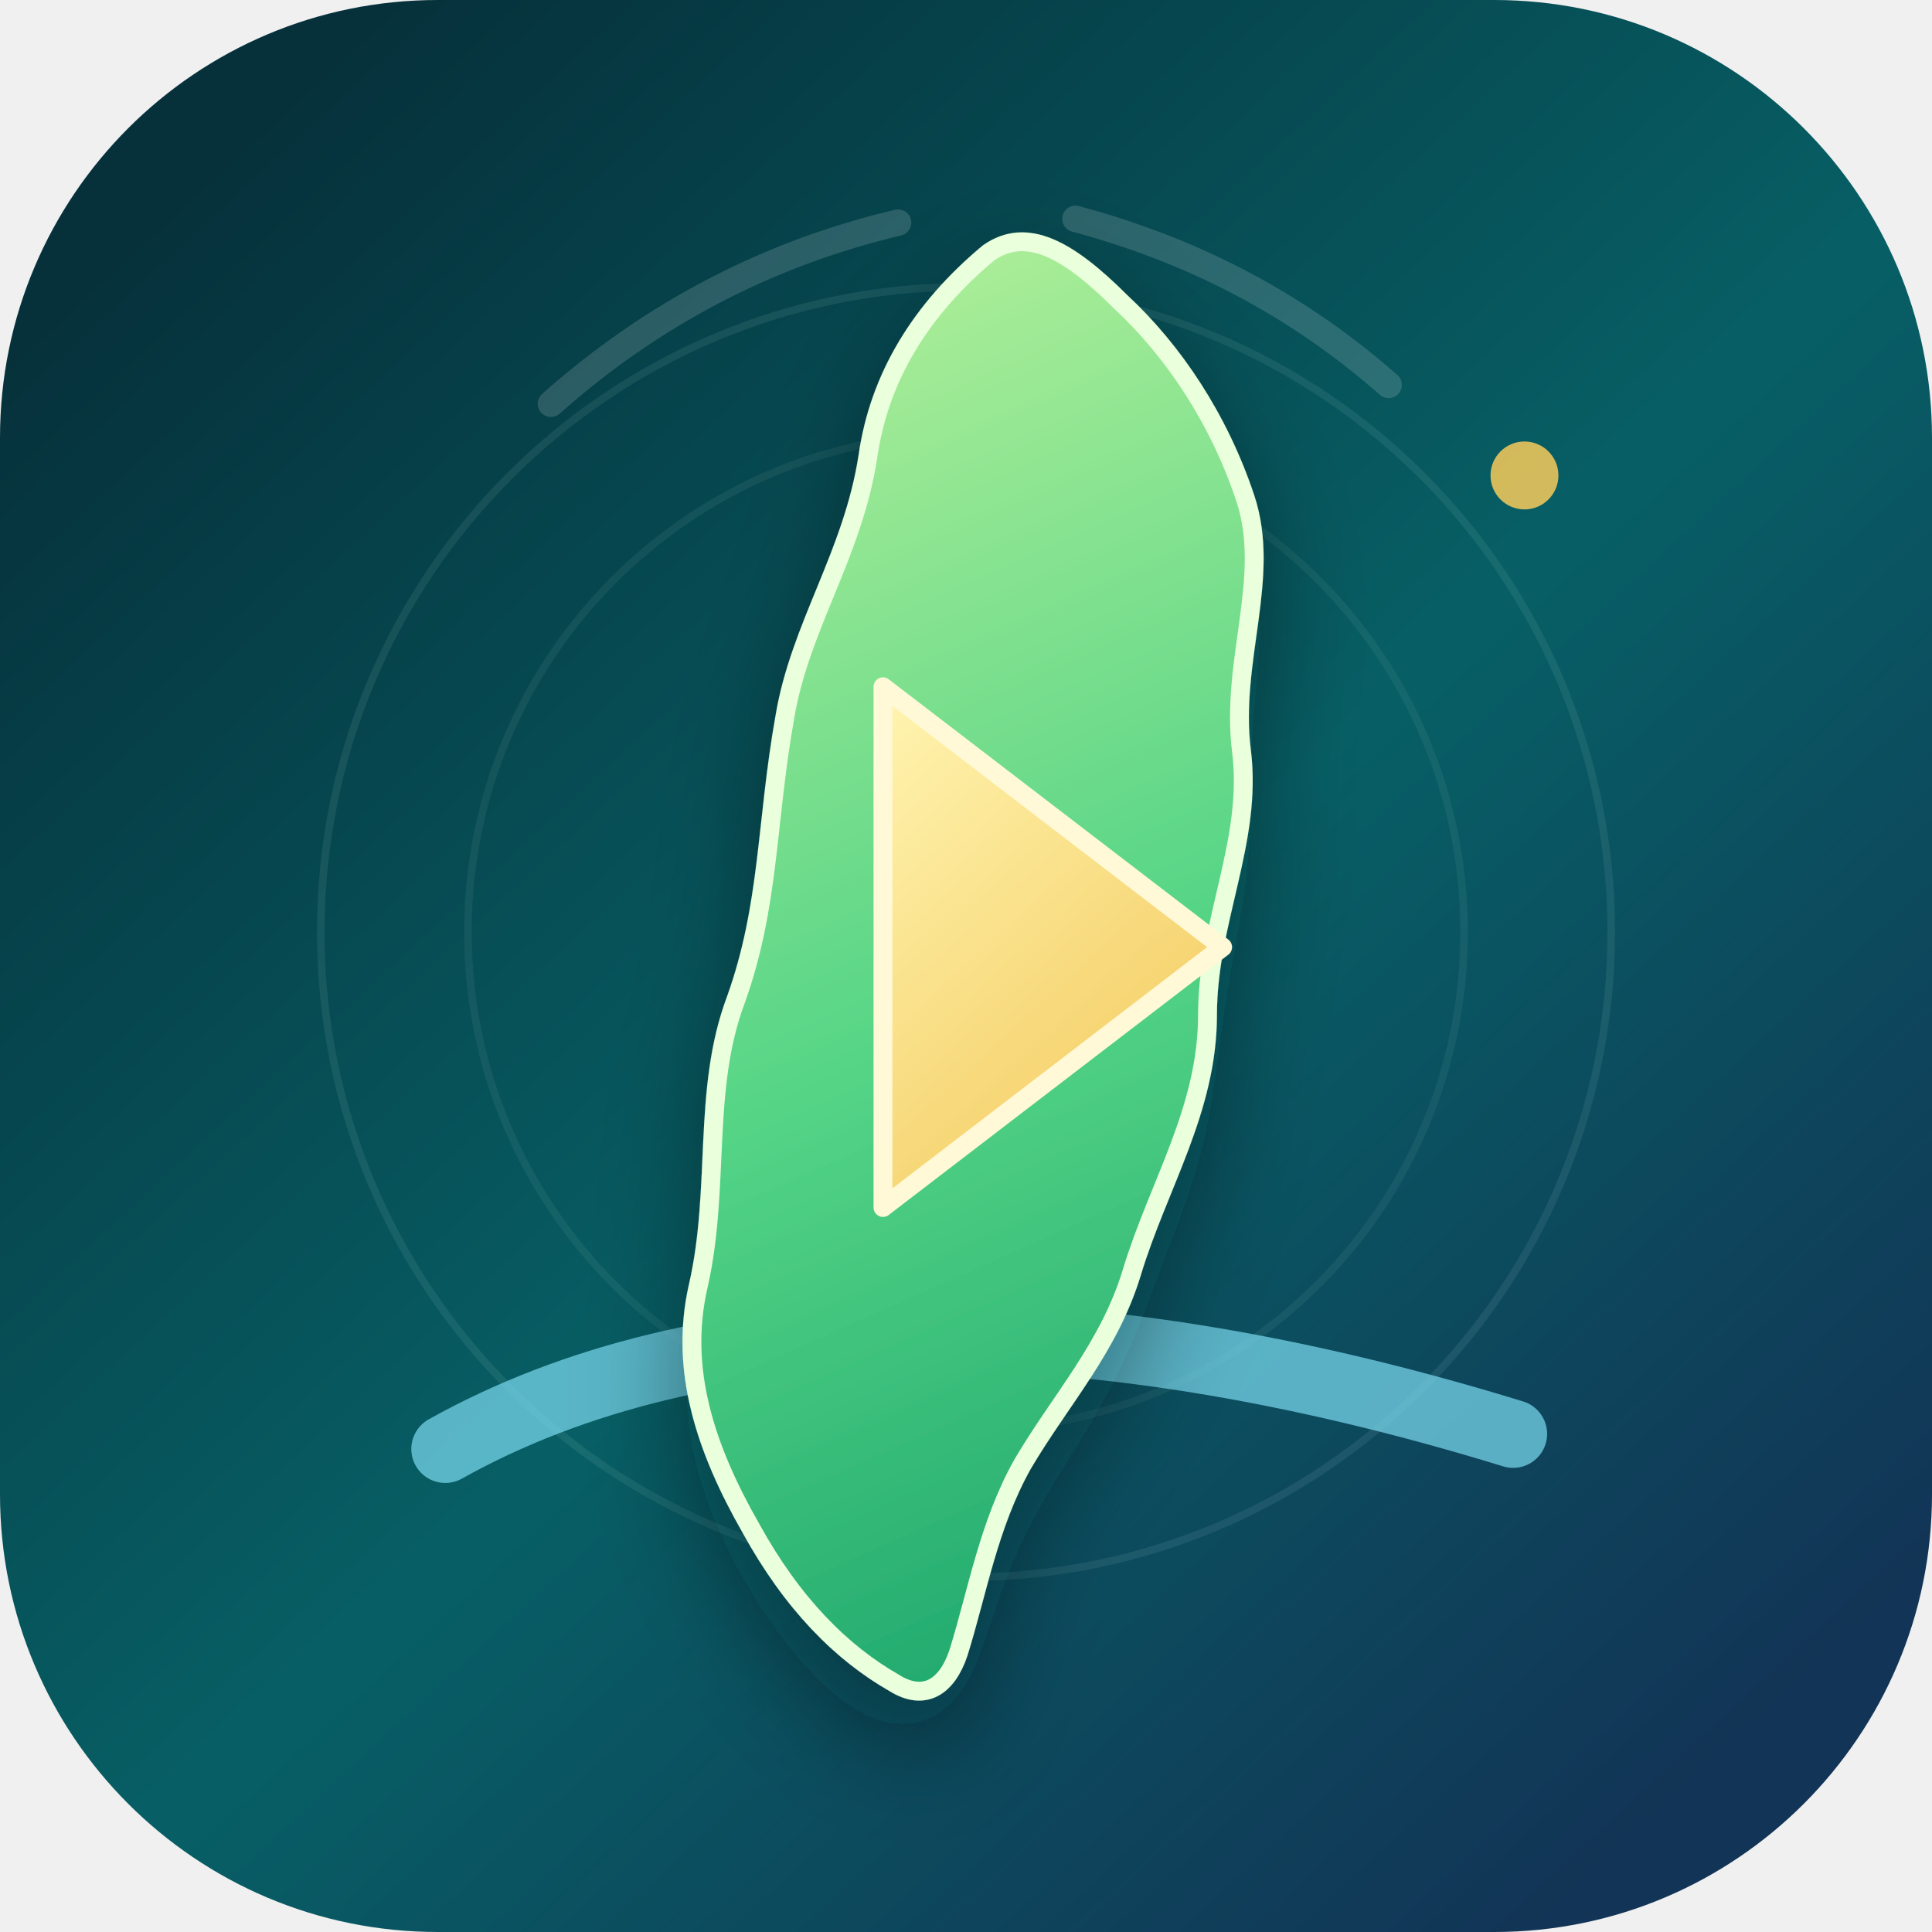
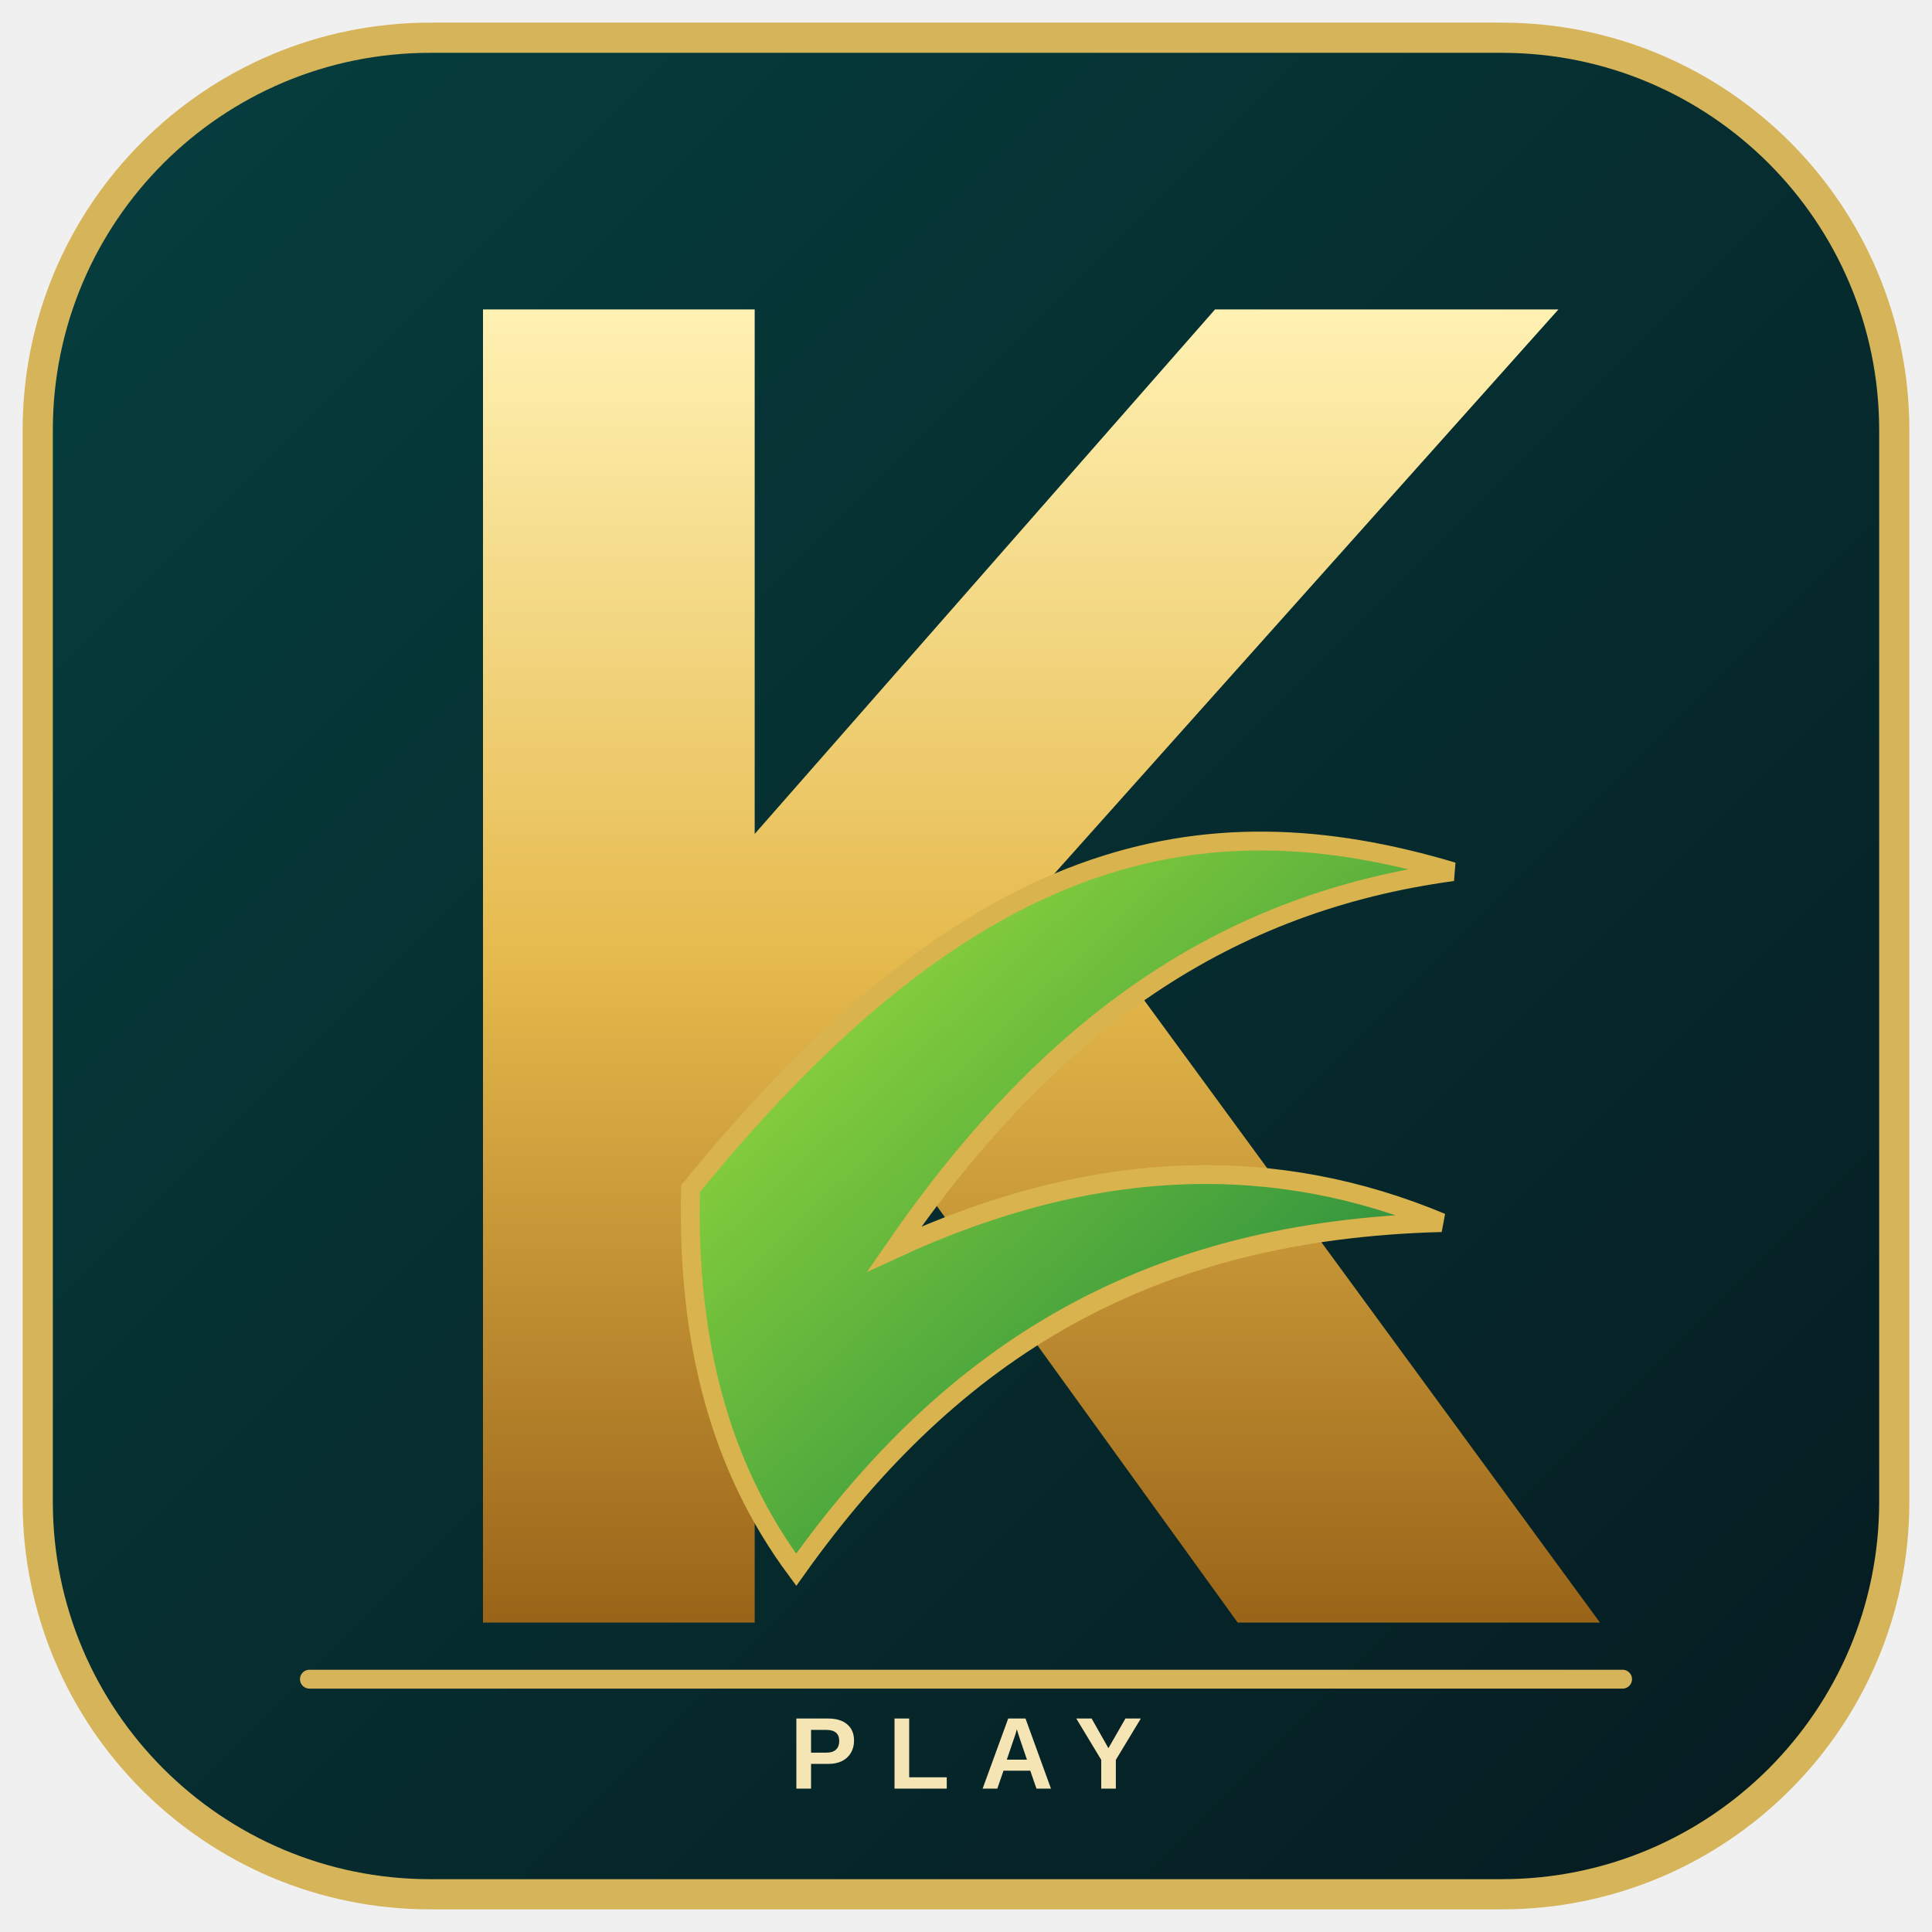
- <svg xmlns="http://www.w3.org/2000/svg" viewBox="0 0 512 512" role="img" aria-label="Kerala Play app icon">
+ <svg xmlns="http://www.w3.org/2000/svg" viewBox="0 0 512 512" role="img" aria-label="Kerala Play">
  <defs>
-     <linearGradient id="bg" x1="58" y1="42" x2="454" y2="470" gradientUnits="userSpaceOnUse">
-       <stop stop-color="#06313b" />
-       <stop offset=".54" stop-color="#075f65" />
-       <stop offset="1" stop-color="#123456" />
+     <linearGradient id="bg" x2="1" y2="1">
+       <stop stop-color="#063f3f" />
+       <stop offset="1" stop-color="#061b20" />
    </linearGradient>
-     <linearGradient id="land" x1="180" y1="70" x2="340" y2="430" gradientUnits="userSpaceOnUse">
-       <stop stop-color="#b8f19a" />
-       <stop offset=".55" stop-color="#54d486" />
-       <stop offset="1" stop-color="#1ca56c" />
+     <linearGradient id="gold" x2="0" y2="1">
+       <stop stop-color="#fff1b2" />
+       <stop offset=".5" stop-color="#e5b94c" />
+       <stop offset="1" stop-color="#9b6519" />
    </linearGradient>
-     <linearGradient id="play" x1="219" y1="198" x2="322" y2="310" gradientUnits="userSpaceOnUse">
-       <stop stop-color="#fff4b0" />
-       <stop offset="1" stop-color="#f3c85a" />
+     <linearGradient id="leaf" x2="1" y2="1">
+       <stop stop-color="#a8e63b" />
+       <stop offset="1" stop-color="#08773f" />
    </linearGradient>
-     <filter id="shadow" x="-30%" y="-30%" width="160%" height="170%">
-       <feDropShadow dx="0" dy="13" stdDeviation="14" flood-color="#00191e" flood-opacity=".42" />
-     </filter>
  </defs>
-   <rect width="512" height="512" rx="116" fill="url(#bg)" />
-   <circle cx="256" cy="247" r="171" fill="none" stroke="#d8fff0" stroke-opacity=".08" stroke-width="2" />
-   <circle cx="256" cy="247" r="132" fill="none" stroke="#d8fff0" stroke-opacity=".06" stroke-width="2" />
-   <path d="M118 384C186 346 284 344 401 380" fill="none" stroke="#79d9ed" stroke-opacity=".72" stroke-width="18" stroke-linecap="round" />
-   <g filter="url(#shadow)">
-     <path d="M262 67c-18 15-29 33-32 54-4 26-18 45-22 69-5 28-4 50-13 75-9 24-4 50-10 76-5 22 2 43 14 64 11 20 24 33 38 41 8 5 14 1 17-8 5-16 8-34 17-50 10-17 23-31 29-51 7-23 20-43 20-68 0-25 12-46 9-70-3-24 8-46 1-67-7-21-19-39-33-52-14-14-25-20-35-13Z" fill="url(#land)" stroke="#eaffdc" stroke-width="5" stroke-linejoin="round" />
-     <path d="M234 182 324 251 234 320Z" fill="url(#play)" stroke="#fff9d7" stroke-width="5" stroke-linejoin="round" />
-   </g>
-   <path d="M146 107c27-24 58-40 92-48M368 102c-25-22-53-36-83-44" fill="none" stroke="#fff" stroke-opacity=".15" stroke-width="7" stroke-linecap="round" />
-   <circle cx="404" cy="126" r="9" fill="#f3c85a" opacity=".86" />
+   <rect x="10" y="10" width="492" height="492" rx="104" fill="url(#bg)" stroke="#d6b45a" stroke-width="8" />
+   <path d="M128 82h72v139L322 82h91L279 232l145 198h-96L224 286l-24 27v117h-72z" fill="url(#gold)" />
+   <path d="M183 315c74-91 135-104 202-84-59 8-106 39-148 100 54-25 102-25 145-7-77 2-129 33-171 92-20-27-29-60-28-101z" fill="url(#leaf)" stroke="#d9b34d" stroke-width="5" />
+   <path d="M82 445h348" stroke="#d6b45a" stroke-width="5" stroke-linecap="round" />
+   <text x="256" y="474" text-anchor="middle" fill="#f6e5b4" font-family="Arial,sans-serif" font-size="27" font-weight="800" letter-spacing="8">PLAY</text>
</svg>
